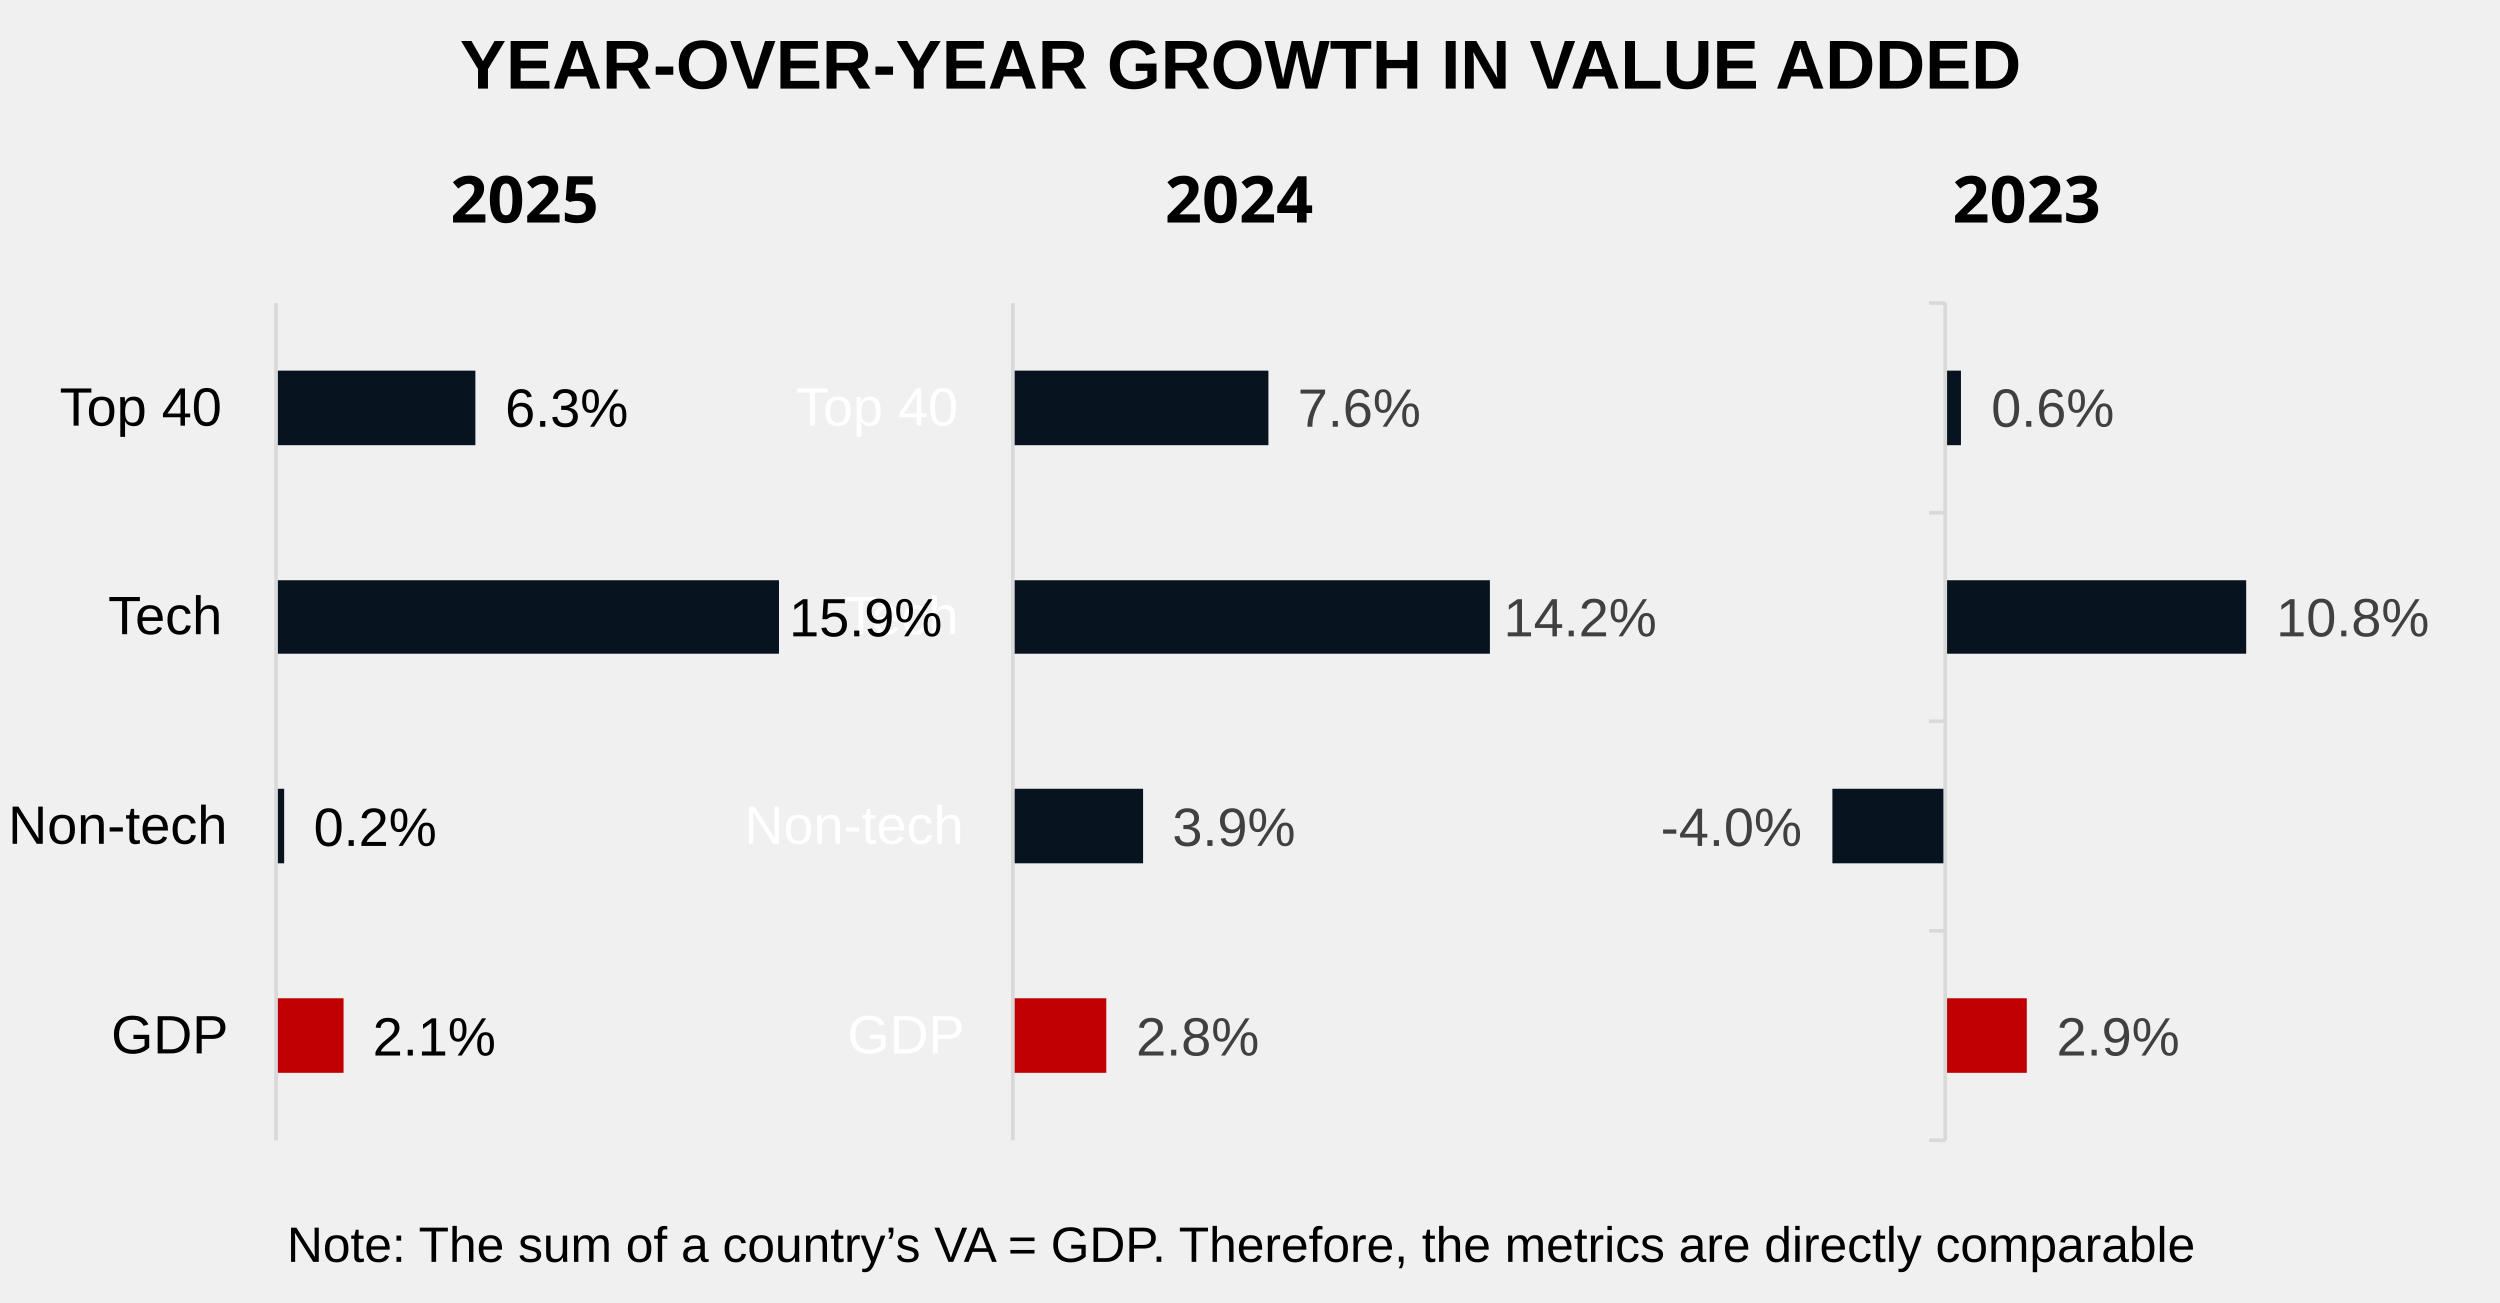
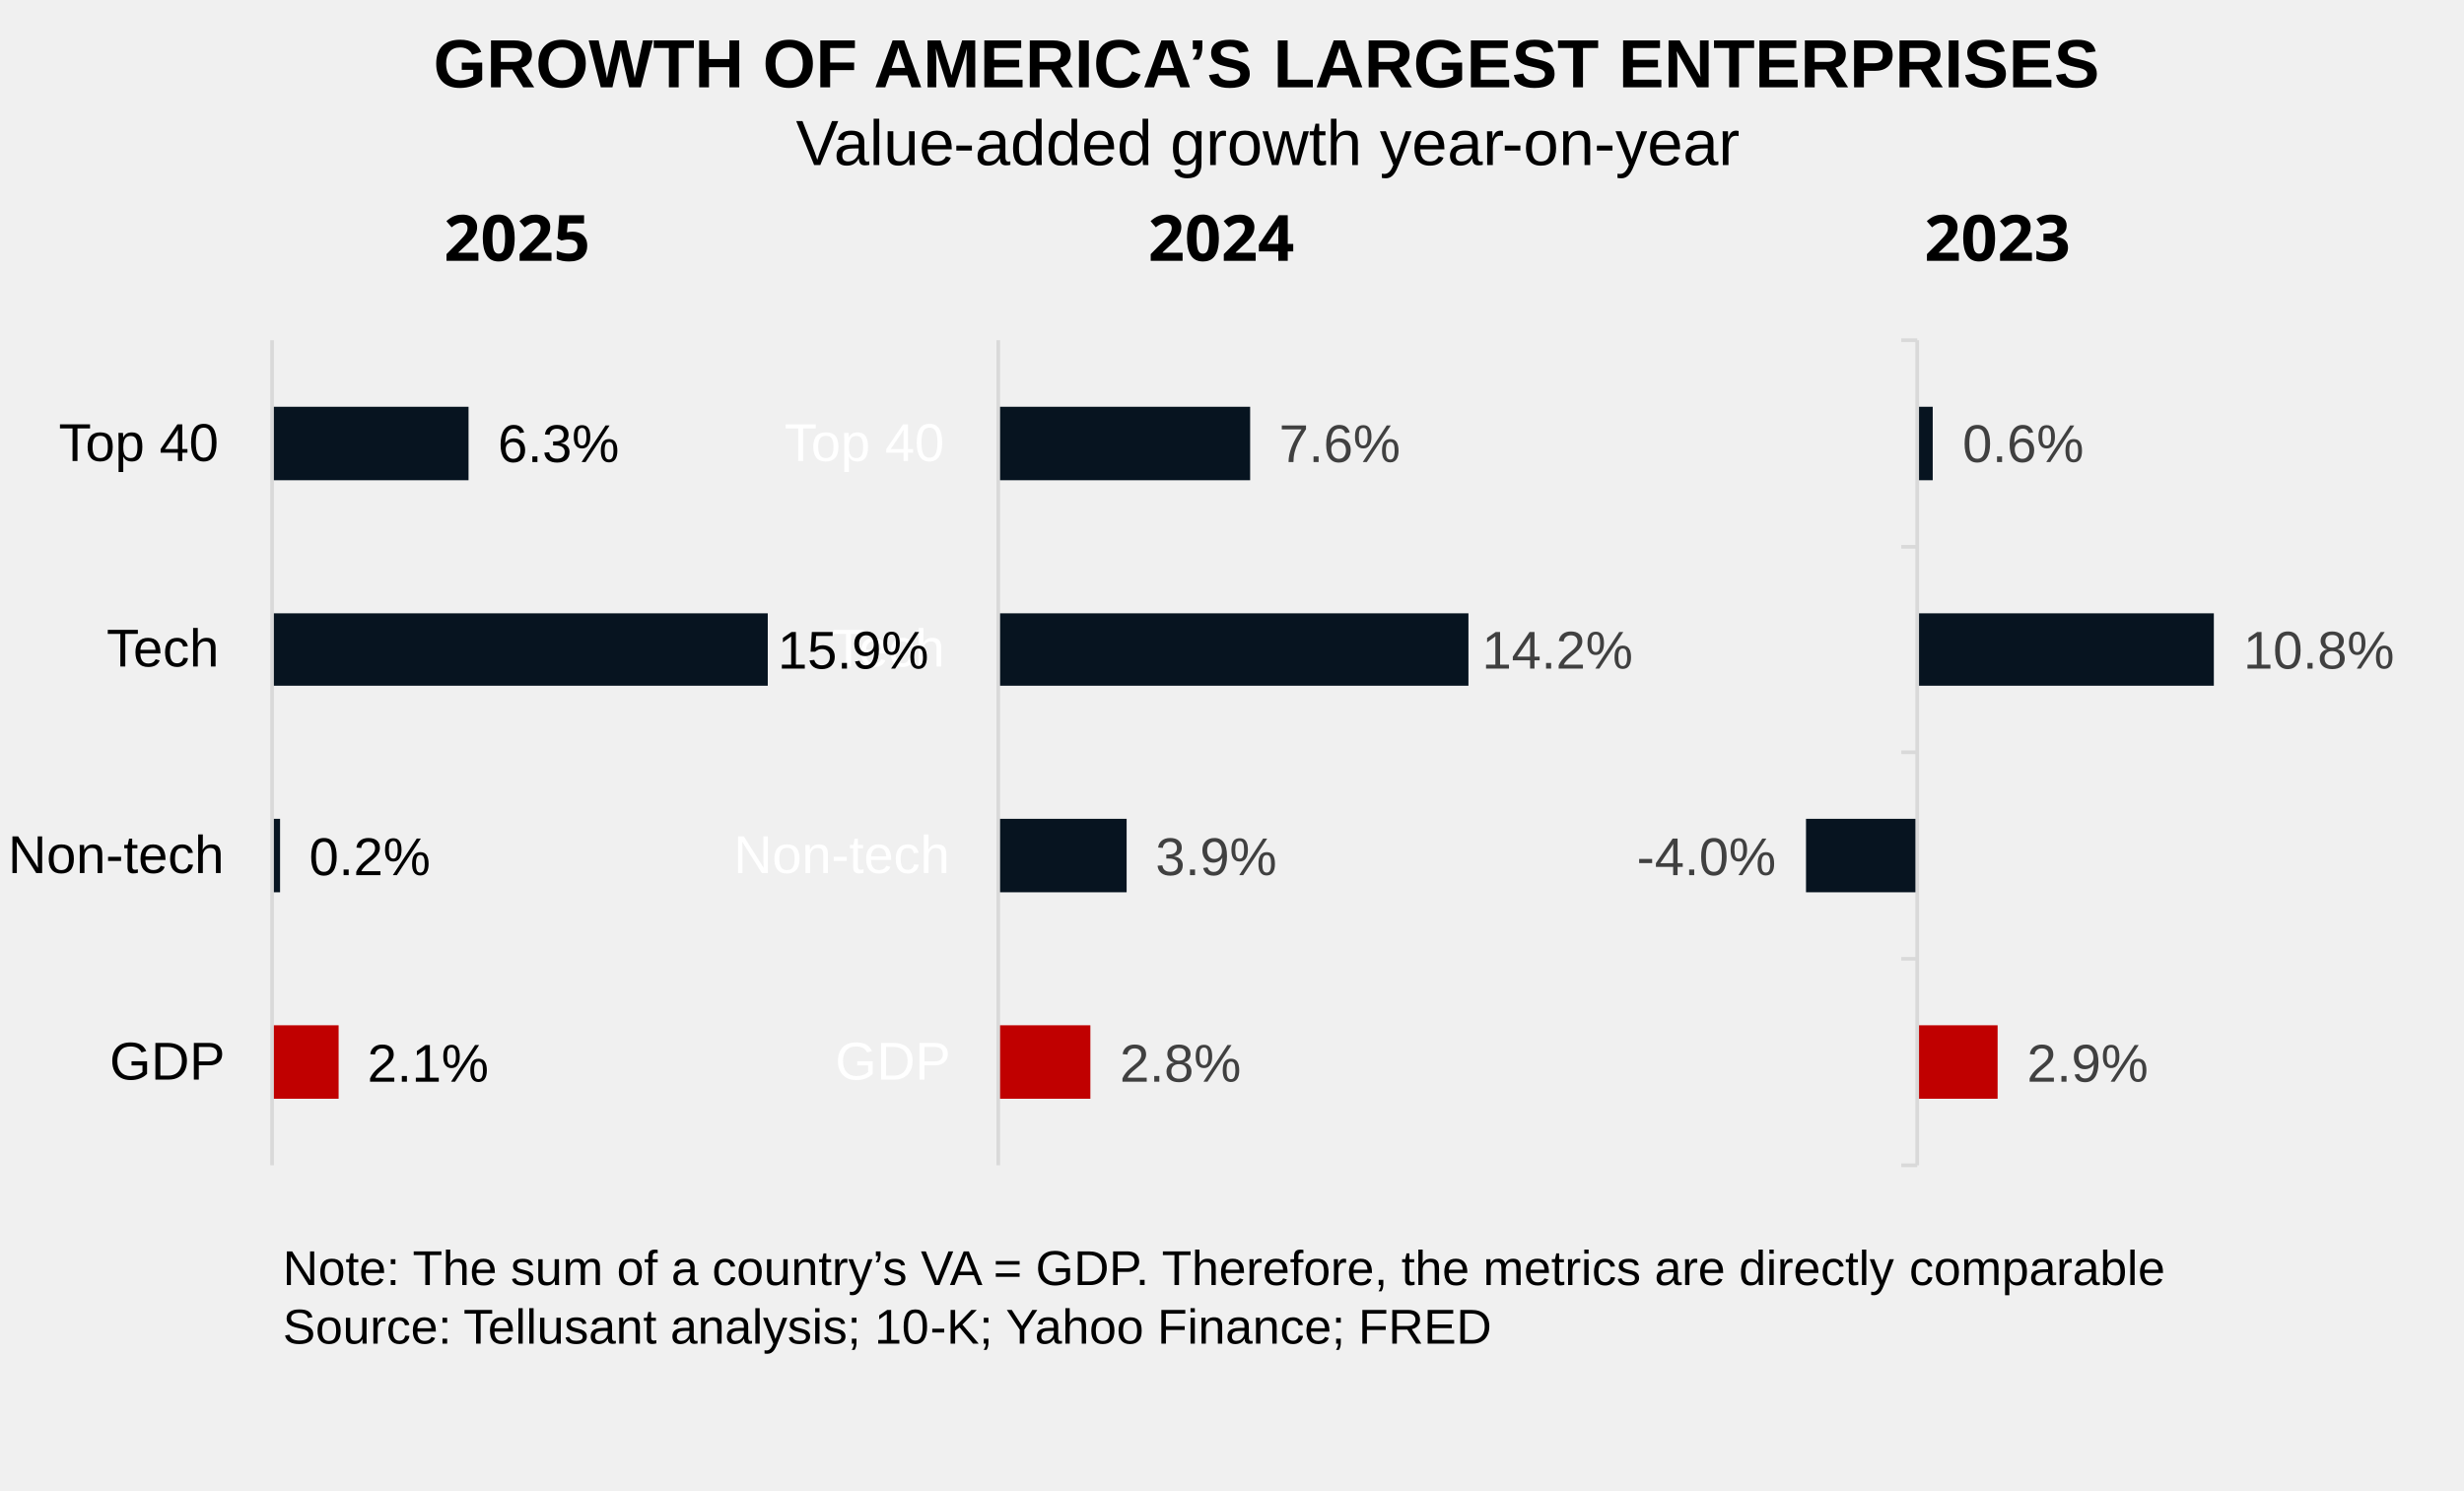
- <svg xmlns="http://www.w3.org/2000/svg" width="2314" height="1206" xml:space="preserve" overflow="hidden">
+ <svg xmlns="http://www.w3.org/2000/svg" width="2314" height="1400" xml:space="preserve" overflow="hidden">
  <defs>
    <clipPath id="clip0">
-       <rect x="99" y="1589" width="2314" height="1206" />
+       <rect x="99" y="1550" width="2314" height="1400" />
    </clipPath>
  </defs>
-   <g clip-path="url(#clip0)" transform="translate(-99 -1589)">
+   <g clip-path="url(#clip0)" transform="translate(-99 -1550)">
    <g>
      <rect x="1036" y="2513" width="87" height="69" fill="#C00000" />
    </g>
    <g>
      <path d="M1157.04 2388.08 1036.03 2388.08 1036.03 2319.08 1157.04 2319.08ZM1478.05 2194.07 1036.03 2194.07 1036.03 2126.07 1478.05 2126.07ZM1273.04 2001.07 1036.03 2001.07 1036.03 1932.06 1273.04 1932.06Z" fill="#071420" />
    </g>
    <g>
      <path d="M0 0 0 775" stroke="#D9D9D9" stroke-width="3.438" stroke-linejoin="round" stroke-miterlimit="10" fill="none" fill-rule="evenodd" transform="matrix(1 0 0 -1 1036.5 2644.5)" />
    </g>
    <g>
      <text fill="#404040" font-family="Arial,Arial_MSFontService,sans-serif" font-weight="400" font-size="50" transform="matrix(1 0 0 1 1150.61 2566)">2.8%</text>
    </g>
    <g>
      <text fill="#404040" font-family="Arial,Arial_MSFontService,sans-serif" font-weight="400" font-size="50" transform="matrix(1 0 0 1 1184.16 2372)">3.9%</text>
    </g>
    <g>
      <text fill="#404040" font-family="Arial,Arial_MSFontService,sans-serif" font-weight="400" font-size="50" transform="matrix(1 0 0 1 1490.76 2178)">14.2%</text>
    </g>
    <g>
      <text fill="#404040" font-family="Arial,Arial_MSFontService,sans-serif" font-weight="400" font-size="50" transform="matrix(1 0 0 1 1300.2 1984)">7.6%</text>
    </g>
    <g>
      <text fill="#FFFFFF" font-family="Arial,Arial_MSFontService,sans-serif" font-weight="400" font-size="50" transform="matrix(1 0 0 1 883.43 2564)">GDP</text>
    </g>
    <g>
      <text fill="#FFFFFF" font-family="Arial,Arial_MSFontService,sans-serif" font-weight="400" font-size="50" transform="matrix(1 0 0 1 788.051 2370)">Non-tech</text>
    </g>
    <g>
      <text fill="#FFFFFF" font-family="Arial,Arial_MSFontService,sans-serif" font-weight="400" font-size="50" transform="matrix(1 0 0 1 880.566 2176)">Tech</text>
    </g>
    <g>
      <text fill="#FFFFFF" font-family="Arial,Arial_MSFontService,sans-serif" font-weight="400" font-size="50" transform="matrix(1 0 0 1 835.672 1983)">Top 40</text>
    </g>
    <g>
      <text font-family="Aptos,Aptos_MSFontService,sans-serif" font-weight="700" font-size="60" transform="matrix(1 0 0 1 1177.25 1795)">2024</text>
    </g>
    <g>
      <rect x="355" y="2513" width="62" height="69" fill="#C00000" />
    </g>
    <g>
      <path d="M362.012 2388.08 355.012 2388.08 355.012 2319.08 362.012 2319.08ZM820.027 2194.07 355.012 2194.07 355.012 2126.07 820.027 2126.07ZM539.018 2001.07 355.012 2001.07 355.012 1932.06 539.018 1932.06Z" fill="#071420" />
    </g>
    <g>
      <path d="M0 0 0 775" stroke="#D9D9D9" stroke-width="3.438" stroke-linejoin="round" stroke-miterlimit="10" fill="none" fill-rule="evenodd" transform="matrix(1 0 0 -1 354.5 2644.5)" />
    </g>
    <g>
      <text font-family="Arial,Arial_MSFontService,sans-serif" font-weight="400" font-size="50" transform="matrix(1 0 0 1 444.006 2566)">2.1%</text>
    </g>
    <g>
      <text font-family="Arial,Arial_MSFontService,sans-serif" font-weight="400" font-size="50" transform="matrix(1 0 0 1 389.315 2372)">0.2%</text>
    </g>
    <g>
      <text font-family="Arial,Arial_MSFontService,sans-serif" font-weight="400" font-size="50" transform="matrix(1 0 0 1 829.438 2178)">15.9%</text>
    </g>
    <g>
      <text font-family="Arial,Arial_MSFontService,sans-serif" font-weight="400" font-size="50" transform="matrix(1 0 0 1 566.573 1984)">6.3%</text>
    </g>
    <g>
      <text font-family="Arial,Arial_MSFontService,sans-serif" font-weight="400" font-size="50" transform="matrix(1 0 0 1 201.941 2564)">GDP</text>
    </g>
    <g>
      <text font-family="Arial,Arial_MSFontService,sans-serif" font-weight="400" font-size="50" transform="matrix(1 0 0 1 106.561 2370)">Non-tech</text>
    </g>
    <g>
      <text font-family="Arial,Arial_MSFontService,sans-serif" font-weight="400" font-size="50" transform="matrix(1 0 0 1 199.077 2176)">Tech</text>
    </g>
    <g>
      <text font-family="Arial,Arial_MSFontService,sans-serif" font-weight="400" font-size="50" transform="matrix(1 0 0 1 154.183 1983)">Top 40</text>
    </g>
    <g>
      <text font-family="Aptos,Aptos_MSFontService,sans-serif" font-weight="700" font-size="60" transform="matrix(1 0 0 1 515.93 1795)">2025</text>
    </g>
    <g>
      <rect x="1900" y="2513" width="75" height="69" fill="#C00000" />
    </g>
    <g>
      <path d="M1795.06 2388.08 1900.06 2388.08 1900.06 2319.08 1795.06 2319.08ZM2178.07 2194.07 1900.06 2194.07 1900.06 2126.07 2178.07 2126.07ZM1914.06 2001.07 1900.06 2001.07 1900.06 1932.06 1914.06 1932.06Z" fill="#071420" />
    </g>
    <g>
      <path d="M0 0 0 775" stroke="#D9D9D9" stroke-width="3.438" stroke-linejoin="round" stroke-miterlimit="10" fill="none" fill-rule="evenodd" transform="matrix(1 0 0 -1 1899.5 2644.5)" />
    </g>
    <g>
      <path d="M1884.5 2644.5 1899.5 2644.5M1884.5 2450.58 1899.5 2450.58M1884.5 2256.57 1899.5 2256.57M1884.5 2063.57 1899.5 2063.57M1884.5 1869.5 1899.5 1869.5" stroke="#D9D9D9" stroke-width="3.438" stroke-linejoin="round" stroke-miterlimit="10" fill="none" />
    </g>
    <g>
      <text fill="#404040" font-family="Arial,Arial_MSFontService,sans-serif" font-weight="400" font-size="50" transform="matrix(1 0 0 1 2002.57 2566)">2.9%</text>
    </g>
    <g>
      <text fill="#404040" font-family="Arial,Arial_MSFontService,sans-serif" font-weight="400" font-size="50" transform="matrix(1 0 0 1 1636.15 2372)">-</text>
    </g>
    <g>
      <text fill="#404040" font-family="Arial,Arial_MSFontService,sans-serif" font-weight="400" font-size="50" transform="matrix(1 0 0 1 1652.95 2372)">4.0%</text>
    </g>
    <g>
      <text fill="#404040" font-family="Arial,Arial_MSFontService,sans-serif" font-weight="400" font-size="50" transform="matrix(1 0 0 1 2205.85 2178)">10.8%</text>
    </g>
    <g>
      <text fill="#404040" font-family="Arial,Arial_MSFontService,sans-serif" font-weight="400" font-size="50" transform="matrix(1 0 0 1 1942.06 1984)">0.6%</text>
    </g>
    <g>
      <text font-family="Aptos,Aptos_MSFontService,sans-serif" font-weight="700" font-size="60" transform="matrix(1 0 0 1 1906.22 1795)">2023</text>
    </g>
-     <text font-family="Arial,Arial_MSFontService,sans-serif" font-weight="700" font-size="64" transform="matrix(1 0 0 1 524.695 1671)">YEAR</text>
-     <text font-family="Arial,Arial_MSFontService,sans-serif" font-weight="700" font-size="64" transform="matrix(1 0 0 1 703.445 1671)">-</text>
-     <text font-family="Arial,Arial_MSFontService,sans-serif" font-weight="700" font-size="64" transform="matrix(1 0 0 1 724.643 1671)">OVER</text>
-     <text font-family="Arial,Arial_MSFontService,sans-serif" font-weight="700" font-size="64" transform="matrix(1 0 0 1 906.83 1671)">-</text>
-     <text font-family="Arial,Arial_MSFontService,sans-serif" font-weight="700" font-size="64" transform="matrix(1 0 0 1 928.028 1671)">YEAR GROWTH IN VALUE ADDED</text>
-     <text font-family="Arial,Arial_MSFontService,sans-serif" font-weight="400" font-size="46" transform="matrix(1 0 0 1 364.598 2757)">Note: The sum of a country’s VA = GDP. Therefore, the metrics are directly comparable</text>
+     <text font-family="Arial,Arial_MSFontService,sans-serif" font-weight="700" font-size="64" transform="matrix(1 0 0 1 506.034 1632)">GROWTH OF AMERICA’S </text>
+     <text font-family="Arial,Arial_MSFontService,sans-serif" font-weight="700" font-size="64" transform="matrix(1 0 0 1 1294.76 1632)">LARGEST </text>
+     <text font-family="Arial,Arial_MSFontService,sans-serif" font-weight="700" font-size="64" transform="matrix(1 0 0 1 1619.03 1632)">ENTERPRISES</text>
+     <text font-family="Arial,Arial_MSFontService,sans-serif" font-weight="400" font-size="60" transform="matrix(1 0 0 1 846.461 1705)">Value</text>
+     <text font-family="Arial,Arial_MSFontService,sans-serif" font-weight="400" font-size="60" transform="matrix(1 0 0 1 994.434 1705)">-</text>
+     <text font-family="Arial,Arial_MSFontService,sans-serif" font-weight="400" font-size="60" transform="matrix(1 0 0 1 1014.49 1705)">added growth year</text>
+     <text font-family="Arial,Arial_MSFontService,sans-serif" font-weight="400" font-size="60" transform="matrix(1 0 0 1 1509.49 1705)">-</text>
+     <text font-family="Arial,Arial_MSFontService,sans-serif" font-weight="400" font-size="60" transform="matrix(1 0 0 1 1529.54 1705)">on</text>
+     <text font-family="Arial,Arial_MSFontService,sans-serif" font-weight="400" font-size="60" transform="matrix(1 0 0 1 1596 1705)">-</text>
+     <text font-family="Arial,Arial_MSFontService,sans-serif" font-weight="400" font-size="60" transform="matrix(1 0 0 1 1616.05 1705)">year</text>
+     <text font-family="Arial,Arial_MSFontService,sans-serif" font-weight="400" font-size="46" transform="matrix(1 0 0 1 364.598 2757)">Note: The sum of a country’s VA = GDP. Therefore, the metrics are directly </text>
+     <text font-family="Arial,Arial_MSFontService,sans-serif" font-weight="400" font-size="46" transform="matrix(1 0 0 1 1891.99 2757)">comparable</text>
+     <text font-family="Arial,Arial_MSFontService,sans-serif" font-weight="400" font-size="46" transform="matrix(1 0 0 1 364.598 2812)">Source: </text>
+     <text font-family="Arial,Arial_MSFontService,sans-serif" font-weight="400" font-size="46" transform="matrix(1 0 0 1 534.181 2812)">Tellusant analysis; 10</text>
+     <text font-family="Arial,Arial_MSFontService,sans-serif" font-weight="400" font-size="46" transform="matrix(1 0 0 1 972.462 2812)">-</text>
+     <text font-family="Arial,Arial_MSFontService,sans-serif" font-weight="400" font-size="46" transform="matrix(1 0 0 1 987.931 2812)">K; </text>
+     <text font-family="Arial,Arial_MSFontService,sans-serif" font-weight="400" font-size="46" transform="matrix(1 0 0 1 1043.5 2812)">Yahoo Finance; </text>
+     <text font-family="Arial,Arial_MSFontService,sans-serif" font-weight="400" font-size="46" transform="matrix(1 0 0 1 1374.65 2812)">FRED</text>
  </g>
</svg>
